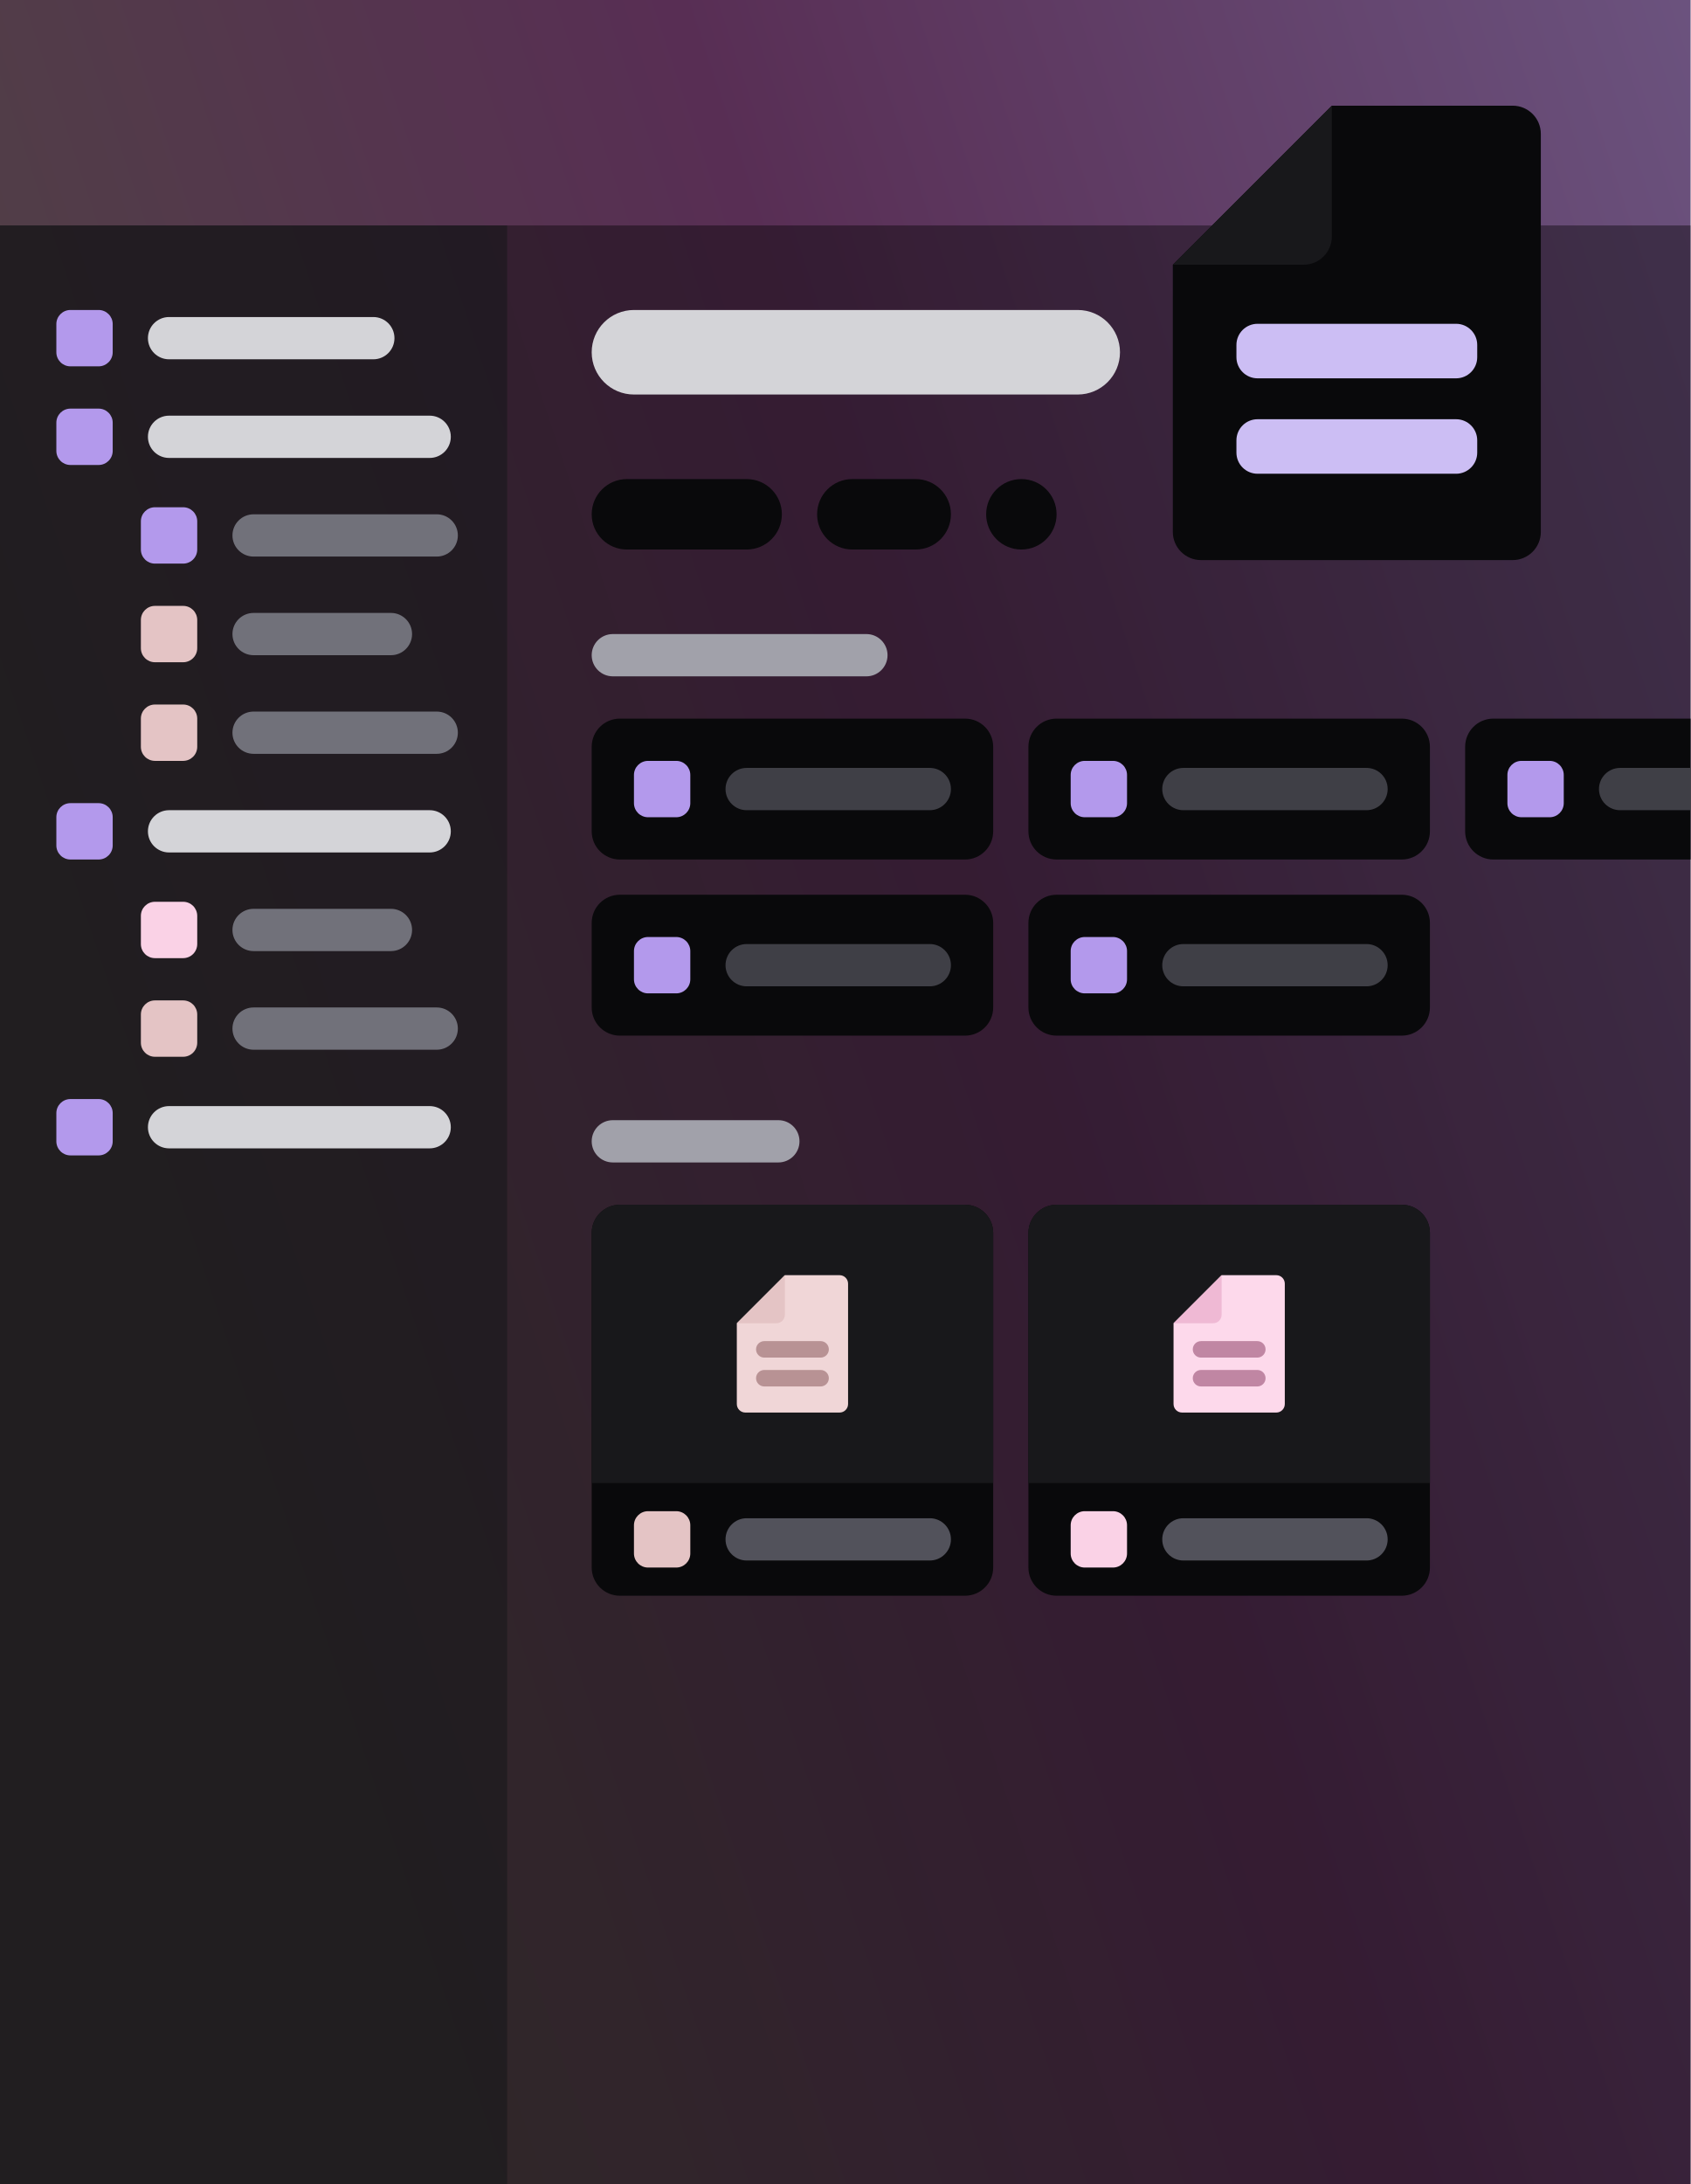
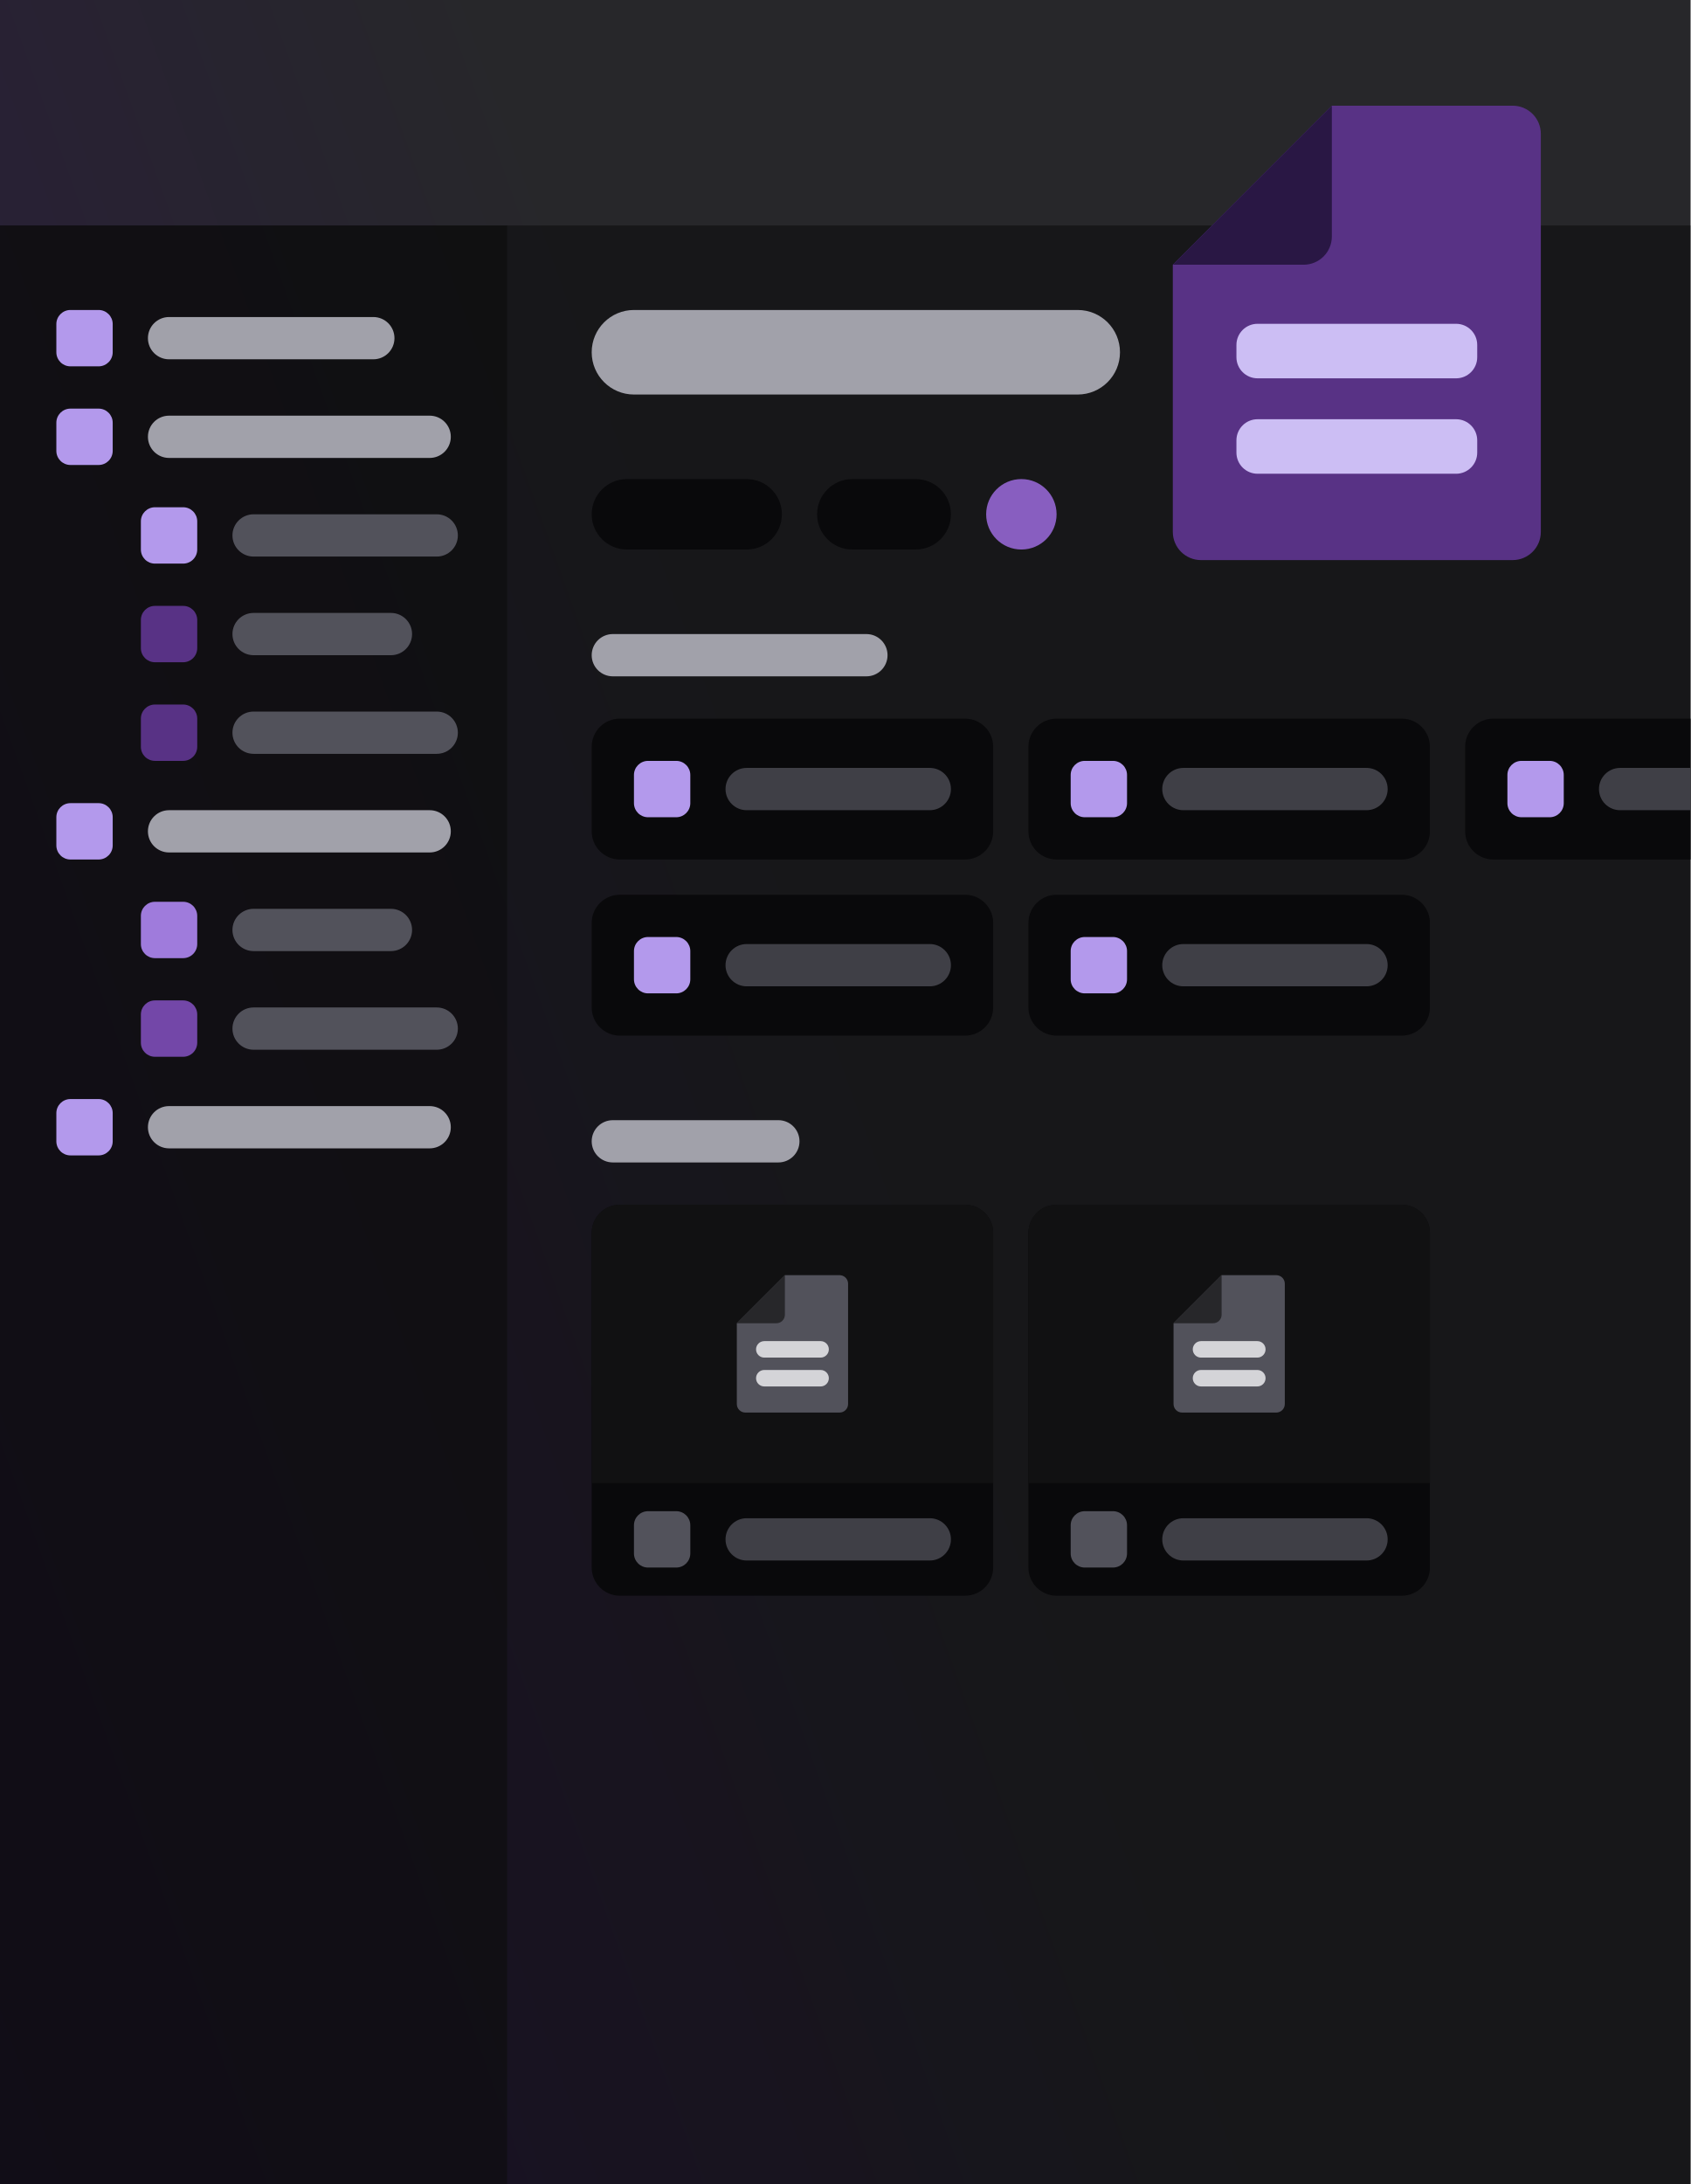
<svg xmlns="http://www.w3.org/2000/svg" viewBox="0 0 480 620" fill="none">
-   <rect width="480" height="620" fill="url(#paint0_linear_1_928)" />
-   <g clip-path="url(#clip0_1_928)">
+   <rect width="480" height="620" fill="url(#paint0_linear_106_2163)" />
+   <g clip-path="url(#clip0_106_2163)">
    <rect width="480" height="556" transform="translate(0 64)" fill="black" fill-opacity="0.4" />
-     <rect width="144" height="556" transform="translate(0 64)" fill="#18181B" fill-opacity="0.6" />
+     <rect width="144" height="556" transform="translate(0 64)" fill="#0C0C0D" fill-opacity="0.6" />
    <rect x="16" y="88" width="16" height="16" rx="4" fill="#B399EC" />
-     <rect x="42" y="90" width="70" height="12" rx="6" fill="#D4D4D8" />
+     <rect x="42" y="90" width="70" height="12" rx="6" fill="#A1A1AA" />
    <rect x="16" y="116" width="16" height="16" rx="4" fill="#B399EC" />
-     <rect x="42" y="118" width="86" height="12" rx="6" fill="#D4D4D8" />
+     <rect x="42" y="118" width="86" height="12" rx="6" fill="#A1A1AA" />
    <rect x="40" y="144" width="16" height="16" rx="4" fill="#B399EC" />
-     <rect x="66" y="146" width="64" height="12" rx="6" fill="#71717A" />
-     <rect x="40" y="172" width="16" height="16" rx="4" fill="#E4C4C5" />
-     <rect x="66" y="174" width="51" height="12" rx="6" fill="#71717A" />
-     <rect x="40" y="200" width="16" height="16" rx="4" fill="#E4C4C5" />
-     <rect x="66" y="202" width="64" height="12" rx="6" fill="#71717A" />
+     <rect x="66" y="146" width="64" height="12" rx="6" fill="#52525B" />
+     <rect x="40" y="172" width="16" height="16" rx="4" fill="#583285" />
+     <rect x="66" y="174" width="51" height="12" rx="6" fill="#52525B" />
+     <rect x="40" y="200" width="16" height="16" rx="4" fill="#583285" />
+     <rect x="66" y="202" width="64" height="12" rx="6" fill="#52525B" />
    <rect x="16" y="228" width="16" height="16" rx="4" fill="#B399EC" />
-     <rect x="42" y="230" width="86" height="12" rx="6" fill="#D4D4D8" />
-     <rect x="40" y="256" width="16" height="16" rx="4" fill="#FAD2E6" />
-     <rect x="66" y="258" width="51" height="12" rx="6" fill="#71717A" />
-     <rect x="40" y="284" width="16" height="16" rx="4" fill="#E4C4C5" />
-     <rect x="66" y="286" width="64" height="12" rx="6" fill="#71717A" />
+     <rect x="42" y="230" width="86" height="12" rx="6" fill="#A1A1AA" />
+     <rect x="40" y="256" width="16" height="16" rx="4" fill="#9F7BDC" />
+     <rect x="66" y="258" width="51" height="12" rx="6" fill="#52525B" />
+     <rect x="40" y="284" width="16" height="16" rx="4" fill="#7347A8" />
+     <rect x="66" y="286" width="64" height="12" rx="6" fill="#52525B" />
    <rect x="16" y="312" width="16" height="16" rx="4" fill="#B399EC" />
-     <rect x="42" y="314" width="86" height="12" rx="6" fill="#D4D4D8" />
-     <g clip-path="url(#clip1_1_928)">
-       <rect x="168" y="88" width="150" height="24" rx="12" fill="#D4D4D8" />
+     <rect x="42" y="314" width="86" height="12" rx="6" fill="#A1A1AA" />
+     <g clip-path="url(#clip1_106_2163)">
+       <path d="M168 100C168 93.373 173.373 88 180 88H306C312.627 88 318 93.373 318 100C318 106.627 312.627 112 306 112H180C173.373 112 168 106.627 168 100Z" fill="#A1A1AA" />
      <rect x="168" y="136" width="54" height="20" rx="10" fill="#09090B" />
      <rect x="232" y="136" width="38" height="20" rx="10" fill="#09090B" />
-       <rect x="280" y="136" width="20" height="20" rx="10" fill="#09090B" />
+       <rect x="280" y="136" width="20" height="20" rx="10" fill="#885EC0" />
      <rect x="168" y="180" width="84" height="12" rx="6" fill="#A1A1AA" />
-       <g clip-path="url(#clip2_1_928)">
+       <g clip-path="url(#clip2_106_2163)">
        <rect x="168" y="204" width="114" height="40" rx="8" fill="#09090B" />
        <rect x="180" y="216" width="16" height="16" rx="4" fill="#B399EC" />
        <rect x="206" y="218" width="64" height="12" rx="6" fill="#3F3F46" />
        <rect x="292" y="204" width="114" height="40" rx="8" fill="#09090B" />
        <rect x="304" y="216" width="16" height="16" rx="4" fill="#B399EC" />
        <rect x="330" y="218" width="64" height="12" rx="6" fill="#3F3F46" />
        <rect x="416" y="204" width="114" height="40" rx="8" fill="#09090B" />
        <rect x="428" y="216" width="16" height="16" rx="4" fill="#B399EC" />
        <rect x="454" y="218" width="64" height="12" rx="6" fill="#3F3F46" />
      </g>
      <rect x="168" y="254" width="114" height="40" rx="8" fill="#09090B" />
      <rect x="180" y="266" width="16" height="16" rx="4" fill="#B399EC" />
      <rect x="206" y="268" width="64" height="12" rx="6" fill="#3F3F46" />
      <rect x="292" y="254" width="114" height="40" rx="8" fill="#09090B" />
      <rect x="304" y="266" width="16" height="16" rx="4" fill="#B399EC" />
      <rect x="330" y="268" width="64" height="12" rx="6" fill="#3F3F46" />
      <rect x="168" y="318" width="59" height="12" rx="6" fill="#A1A1AA" />
-       <g clip-path="url(#clip3_1_928)">
+       <g clip-path="url(#clip3_106_2163)">
        <rect x="168" y="342" width="114" height="111" rx="8" fill="#09090B" />
-         <rect width="114" height="79" transform="translate(168 342)" fill="#18181B" />
-         <path d="M238.376 362H222.855L209.205 375.65V398.581C209.205 399.917 210.288 401 211.624 401H238.376C239.712 401 240.795 399.917 240.795 398.581V364.419C240.795 363.083 239.712 362 238.376 362Z" fill="#F0D6D7" />
-         <rect x="214.665" y="380.72" width="20.67" height="4.68" rx="2.34" fill="#B89294" />
-         <rect x="214.665" y="388.91" width="20.67" height="4.68" rx="2.34" fill="#B89294" />
-         <path d="M222.855 373.231V362L209.205 375.65H220.436C221.772 375.65 222.855 374.567 222.855 373.231Z" fill="#E4C4C5" />
-         <rect x="180" y="429" width="16" height="16" rx="4" fill="#E4C4C5" />
-         <rect x="206" y="431" width="64" height="12" rx="6" fill="#52525B" />
+         <rect width="114" height="79" transform="translate(168 342)" fill="#111112" />
+         <path d="M238.376 362H222.855L209.205 375.65V398.581C209.205 399.917 210.288 401 211.624 401H238.376C239.712 401 240.795 399.917 240.795 398.581V364.419C240.795 363.083 239.712 362 238.376 362Z" fill="#52525B" />
+         <rect x="214.665" y="380.72" width="20.67" height="4.68" rx="2.34" fill="#D4D4D8" />
+         <rect x="214.665" y="388.91" width="20.67" height="4.68" rx="2.34" fill="#D4D4D8" />
+         <path d="M222.855 373.231V362L209.205 375.65H220.436C221.772 375.65 222.855 374.567 222.855 373.231Z" fill="#27272A" />
+         <rect x="180" y="429" width="16" height="16" rx="4" fill="#52525B" />
+         <rect x="206" y="431" width="64" height="12" rx="6" fill="#3F3F46" />
      </g>
-       <g clip-path="url(#clip4_1_928)">
+       <g clip-path="url(#clip4_106_2163)">
        <rect x="292" y="342" width="114" height="111" rx="8" fill="#09090B" />
-         <rect width="114" height="79" transform="translate(292 342)" fill="#18181B" />
-         <path d="M362.376 362H346.855L333.205 375.65V398.581C333.205 399.917 334.288 401 335.623 401H362.376C363.712 401 364.795 399.917 364.795 398.581V364.419C364.795 363.083 363.712 362 362.376 362Z" fill="#FDD9EB" />
-         <rect x="338.665" y="380.72" width="20.67" height="4.68" rx="2.34" fill="#C086A3" />
-         <rect x="338.665" y="388.91" width="20.67" height="4.68" rx="2.34" fill="#C086A3" />
-         <path d="M346.855 373.231V362L333.205 375.65H344.436C345.772 375.65 346.855 374.567 346.855 373.231Z" fill="#EFB9D4" />
-         <rect x="304" y="429" width="16" height="16" rx="4" fill="#FAD2E6" />
-         <rect x="330" y="431" width="64" height="12" rx="6" fill="#52525B" />
+         <rect width="114" height="79" transform="translate(292 342)" fill="#111112" />
+         <path d="M362.376 362H346.855L333.205 375.65V398.581C333.205 399.917 334.288 401 335.624 401H362.376C363.712 401 364.795 399.917 364.795 398.581V364.419C364.795 363.083 363.712 362 362.376 362Z" fill="#52525B" />
+         <rect x="338.665" y="380.72" width="20.67" height="4.68" rx="2.34" fill="#D4D4D8" />
+         <rect x="338.665" y="388.91" width="20.67" height="4.68" rx="2.34" fill="#D4D4D8" />
+         <path d="M346.855 373.231V362L333.205 375.65H344.436C345.772 375.65 346.855 374.567 346.855 373.231Z" fill="#27272A" />
+         <rect x="304" y="429" width="16" height="16" rx="4" fill="#52525B" />
+         <rect x="330" y="431" width="64" height="12" rx="6" fill="#3F3F46" />
      </g>
    </g>
  </g>
-   <path d="M429.49 30H378.15L333 75.15V151C333 155.418 336.582 159 341 159H429.49C433.908 159 437.49 155.418 437.49 151V38C437.49 33.582 433.908 30 429.49 30Z" fill="#09090B" />
+   <path d="M429.49 30H378.15L333 75.15V151C333 155.418 336.582 159 341 159H429.49C433.908 159 437.49 155.418 437.49 151V38C437.49 33.582 433.908 30 429.49 30Z" fill="#583285" />
  <rect x="351.06" y="91.92" width="68.37" height="15.48" rx="6" fill="#CCBEF4" />
  <rect x="351.06" y="119.01" width="68.37" height="15.48" rx="6" fill="#CCBEF4" />
-   <path d="M378.15 67.15V30L333 75.15H370.15C374.568 75.15 378.15 71.568 378.15 67.15Z" fill="#18181B" />
+   <path d="M378.15 67.15V30L333 75.15H370.15C374.568 75.15 378.15 71.568 378.15 67.15Z" fill="#291744" />
  <defs>
-     <linearGradient id="paint0_linear_1_928" x1="581.974" y1="265.802" x2="38.431" y2="446.446" gradientUnits="userSpaceOnUse">
-       <stop stop-color="#6C5480" />
-       <stop offset="0.5" stop-color="#582E54" />
-       <stop offset="1" stop-color="#4E4442" />
+     <linearGradient id="paint0_linear_106_2163" x1="581.974" y1="265.802" x2="-77.682" y2="502.6" gradientUnits="userSpaceOnUse">
+       <stop stop-color="#27272A" />
+       <stop offset="0.468" stop-color="#27272A" />
+       <stop offset="1" stop-color="#291744" />
    </linearGradient>
-     <clipPath id="clip0_1_928">
+     <clipPath id="clip0_106_2163">
      <rect width="480" height="556" fill="white" transform="translate(0 64)" />
    </clipPath>
-     <clipPath id="clip1_1_928">
+     <clipPath id="clip1_106_2163">
      <rect width="336" height="556" fill="white" transform="translate(144 64)" />
    </clipPath>
-     <clipPath id="clip2_1_928">
+     <clipPath id="clip2_106_2163">
      <rect width="320" height="40" fill="white" transform="translate(168 204)" />
    </clipPath>
-     <clipPath id="clip3_1_928">
+     <clipPath id="clip3_106_2163">
      <rect x="168" y="342" width="114" height="111" rx="8" fill="white" />
    </clipPath>
-     <clipPath id="clip4_1_928">
+     <clipPath id="clip4_106_2163">
      <rect x="292" y="342" width="114" height="111" rx="8" fill="white" />
    </clipPath>
  </defs>
</svg>
